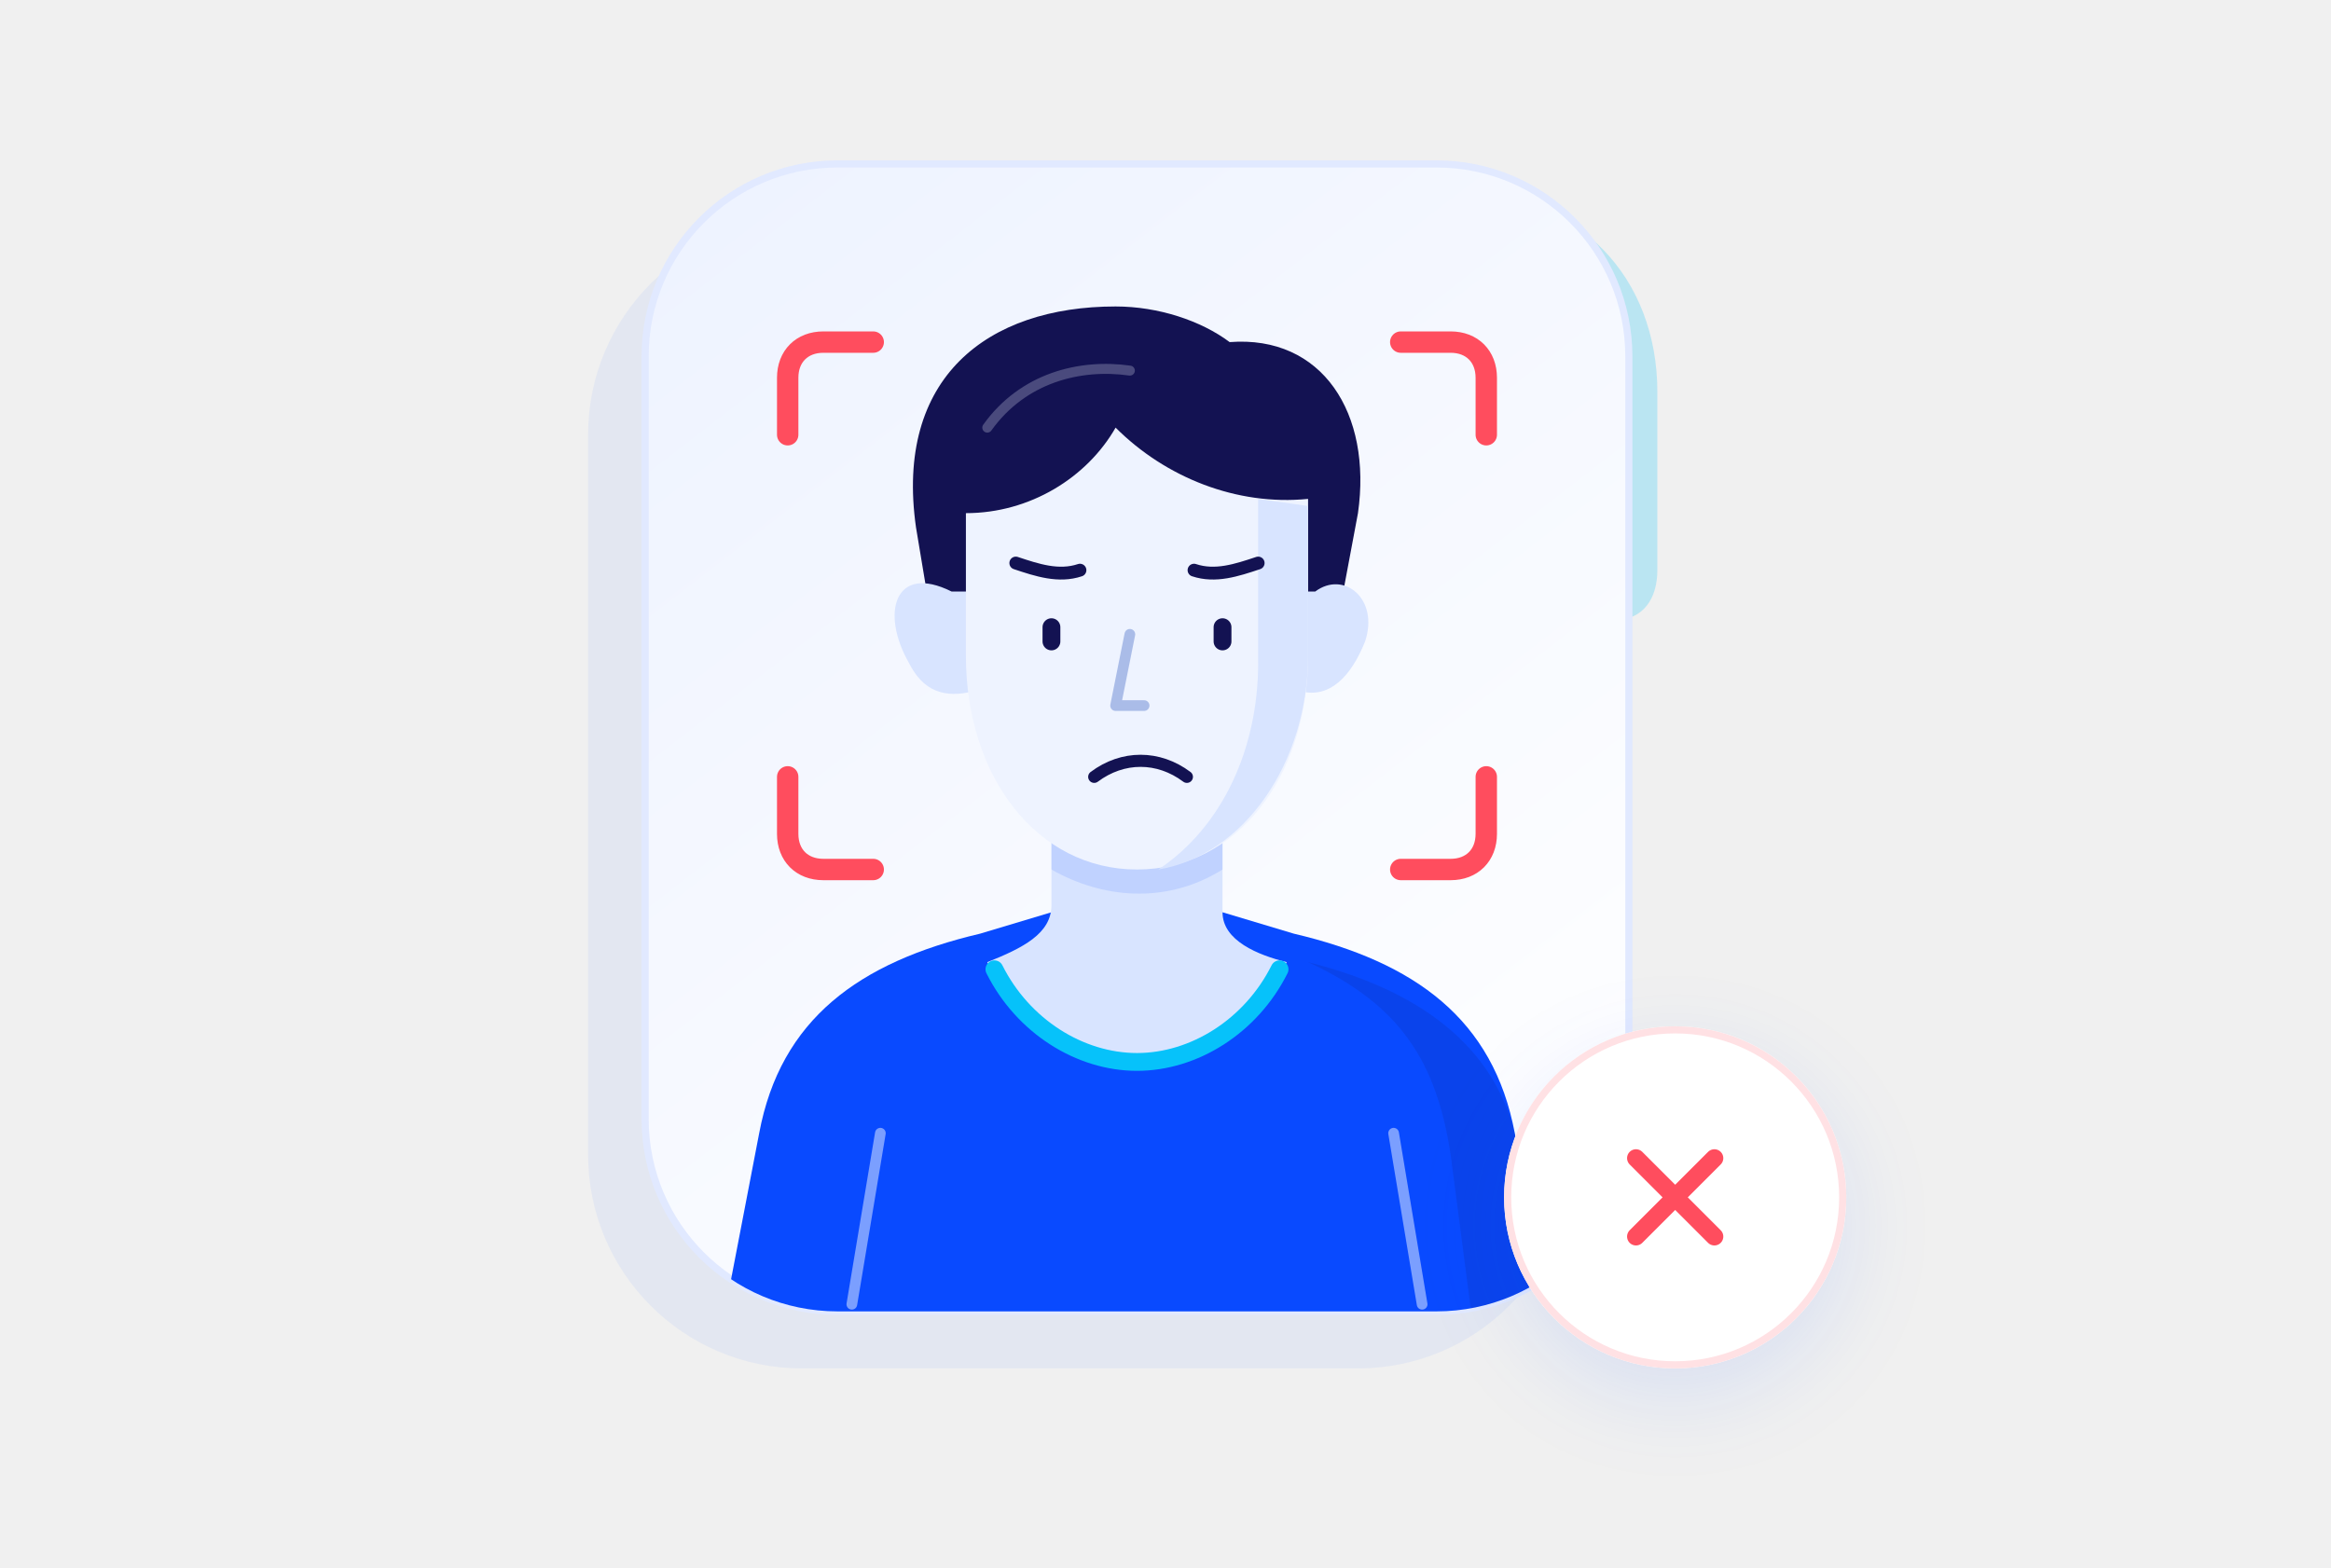
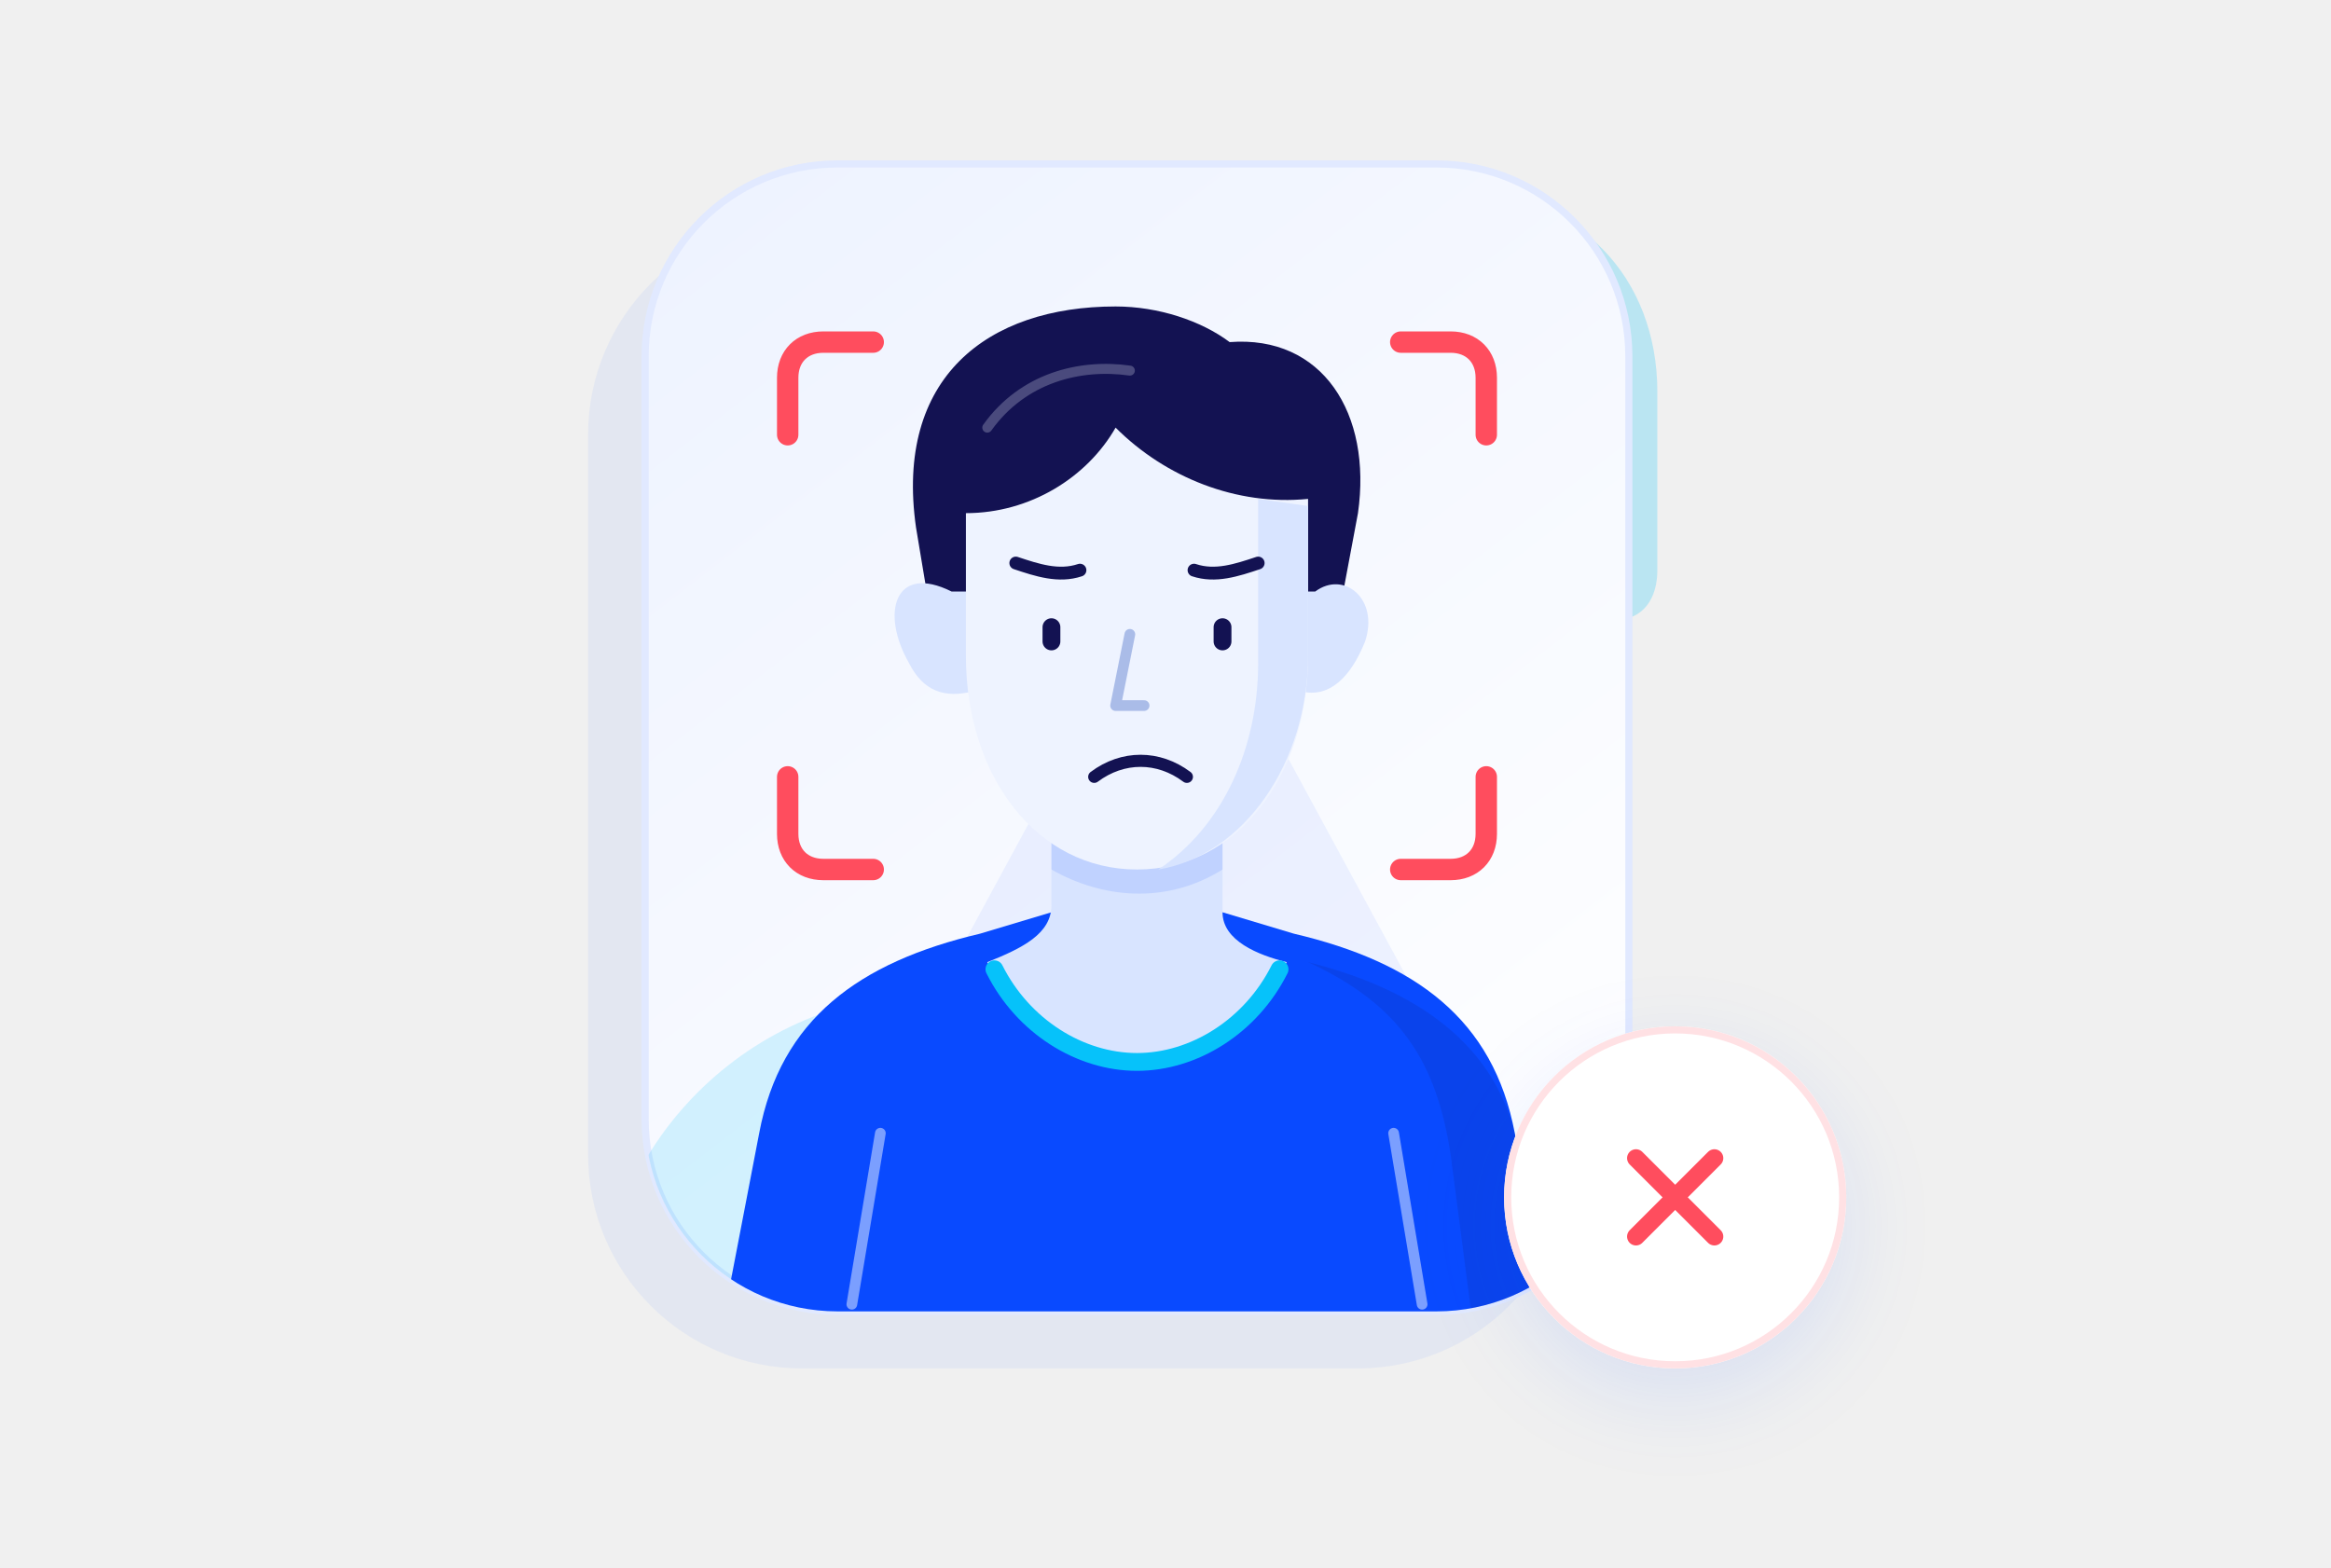
<svg xmlns="http://www.w3.org/2000/svg" width="327" height="220" viewBox="0 0 327 220" fill="none">
  <path opacity="0.055" d="M190.5 31H112.5C95.931 31 82.5 44.431 82.5 61V162C82.5 178.569 95.931 192 112.5 192H190.5C207.069 192 220.5 178.569 220.5 162V61C220.5 44.431 207.069 31 190.5 31Z" fill="#094AFF" />
  <path opacity="0.23" d="M200.5 27H204.5C221.5 27 232.5 39 232.5 55V80C232.5 84 230.5 87 226.5 87L218.5 50L200.5 27Z" fill="#06C2FA" />
  <path d="M201.5 23H117.5C102.588 23 90.5 35.088 90.5 50V157C90.5 171.912 102.588 184 117.5 184H201.5C216.412 184 228.5 171.912 228.5 157V50C228.5 35.088 216.412 23 201.5 23Z" fill="url(#bg_verificacion_fallida)" stroke="#E1E9FF" />
  <mask id="mask_verificacion_fallida" style="mask-type:luminance" maskUnits="userSpaceOnUse" x="90" y="23" width="139" height="161">
    <path d="M201.5 23H117.5C102.588 23 90.5 35.088 90.5 50V157C90.5 171.912 102.588 184 117.5 184H201.5C216.412 184 228.5 171.912 228.5 157V50C228.5 35.088 216.412 23 201.5 23Z" fill="white" />
  </mask>
+   <g id="marca" mask="url(#mask_verificacion_fallida)">
+     <path opacity="0.06" transform="translate(84 92) scale(0.33)" d="M425.001 287.209L280.826 21.091C265.586 -7.03 225.231 -7.03 209.991 21.091L143.607 143.612C222.917 143.612 287.208 207.916 287.208 287.224H424.986L425.001 287.209Z" fill="#094AFF" />
+     <path opacity="0.16" transform="translate(84 92) scale(0.33)" d="M143.615 143.597C64.305 143.597 0 207.887 0 287.209H65.809L143.615 143.597Z" fill="#06C2FA" />
+   </g>
  <g mask="url(#mask_verificacion_fallida)">
    <path d="M101.5 185L106.5 159C109.5 143 120.5 135 137.5 131L147.5 128H171.5L181.5 131C198.5 135 209.5 143 212.5 159L217.5 185H101.5Z" fill="#094AFF" />
    <path opacity="0.12" d="M183.5 135C196.5 141 201.5 149 203.5 162L206.5 185H217.5L212.5 159C209.5 147 199.5 139 183.5 135Z" fill="#131252" />
    <path opacity="0.5" d="M123.5 159L119.5 183M195.5 159L199.5 183" stroke-width="1.5" stroke-linecap="round" stroke="#EEF3FF" />
    <path d="M147.5 110H171.5V128C171.5 132 176.5 134 180.5 135C176.5 144 168.5 148 159.5 148C150.5 148 142.5 144 138.5 135C143.5 133 147.5 131 147.5 127V110Z" fill="#D8E4FF" />
    <path opacity="0.12" d="M147.5 112H171.5V122C163.5 127 154.5 126 147.5 122V112Z" fill="#094AFF" />
    <path d="M139.5 136C143.5 144 151.5 149 159.5 149C167.5 149 175.5 144 179.5 136" stroke-width="2.5" stroke-linecap="round" stroke="#06C2FA" />
    <path d="M130.5 86L128.5 74C125.5 53 138.5 43 156.5 43C162.5 43 168.5 45 172.5 48C185.5 47 192.5 58 190.5 72L187.5 88L130.5 86Z" fill="#131252" />
    <path d="M133.5 83C125.5 79 123.5 86 127.5 93C129.5 97 132.5 98 136.5 97H182.5C186.5 98 189.5 95 191.5 90C193.5 84 188.5 80 184.5 83H133.5Z" fill="#D8E4FF" />
    <path d="M135.5 72C144.5 72 152.5 67 156.5 60C163.5 67 173.5 71 183.5 70V92C183.5 109 173.5 122 159.5 122C145.5 122 135.5 109 135.5 92V72Z" fill="#EEF3FF" />
    <path d="M176.5 70L183.5 71V92C183.5 107 174.5 120 162.5 122C171.5 116 176.5 105 176.5 93V70Z" fill="#D8E4FF" />
    <path d="M147.5 88V90M171.5 88V90" stroke-width="2.5" stroke-linecap="round" stroke="#131252" />
    <path d="M158.5 89L156.5 99H160.5" stroke-width="1.5" stroke-linecap="round" stroke-linejoin="round" stroke="#AABCE8" />
    <path opacity="0.25" d="M138.5 60C143.5 53 151.5 51 158.5 52" stroke-width="1.4" stroke-linecap="round" stroke="#EEF3FF" />
    <path d="M142.5 79C145.5 80 148.5 81 151.5 80M167.5 80C170.5 81 173.5 80 176.5 79" stroke-width="1.8" stroke-linecap="round" stroke="#131252" />
    <path d="M153.5 109C157.5 106 162.5 106 166.5 109" stroke-width="1.7" stroke-linecap="round" stroke="#131252" />
  </g>
  <path d="M122.5 48H115.5C112.5 48 110.5 50 110.5 53V61" stroke-width="3" stroke-linecap="round" stroke-linejoin="round" stroke="#FF4D5E" />
  <path d="M196.5 48H203.5C206.5 48 208.5 50 208.5 53V61" stroke-width="3" stroke-linecap="round" stroke-linejoin="round" stroke="#FF4D5E" />
  <path d="M110.5 109V117C110.5 120 112.5 122 115.5 122H122.5" stroke-width="3" stroke-linecap="round" stroke-linejoin="round" stroke="#FF4D5E" />
  <path d="M208.5 109V117C208.5 120 206.5 122 203.5 122H196.5" stroke-width="3" stroke-linecap="round" stroke-linejoin="round" stroke="#FF4D5E" />
  <g id="badge" filter="url(#shadow_verificacion_fallida)">
    <rect x="211" y="144" width="48" height="48" rx="24" fill="white" />
    <rect x="211.5" y="144.5" width="47" height="47" rx="23.5" stroke="#FFE1E4" />
    <path d="M229.5 162.5L240.5 173.5M240.5 162.5L229.5 173.5" stroke-width="2.5" stroke-linecap="round" stroke-linejoin="round" stroke="#FF4D5E" />
  </g>
  <defs>
    <filter id="shadow_verificacion_fallida" x="199" y="136" width="72" height="72" filterUnits="userSpaceOnUse" color-interpolation-filters="sRGB">
      <feFlood flood-opacity="0" result="BackgroundImageFix" />
      <feColorMatrix in="SourceAlpha" type="matrix" values="0 0 0 0 0 0 0 0 0 0 0 0 0 0 0 0 0 0 127 0" result="hardAlpha" />
      <feOffset dy="4" />
      <feGaussianBlur stdDeviation="6" />
      <feColorMatrix type="matrix" values="0 0 0 0 0.031 0 0 0 0 0.29 0 0 0 0 0.996 0 0 0 0.1 0" />
      <feBlend mode="normal" in2="BackgroundImageFix" result="effect1_dropShadow" />
      <feBlend mode="normal" in="SourceGraphic" in2="effect1_dropShadow" result="shape" />
    </filter>
    <linearGradient id="bg_verificacion_fallida" x1="98.5" y1="30" x2="216.5" y2="183" gradientUnits="userSpaceOnUse">
      <stop stop-color="#EEF3FF" />
      <stop offset="1" stop-color="white" />
    </linearGradient>
  </defs>
</svg>
